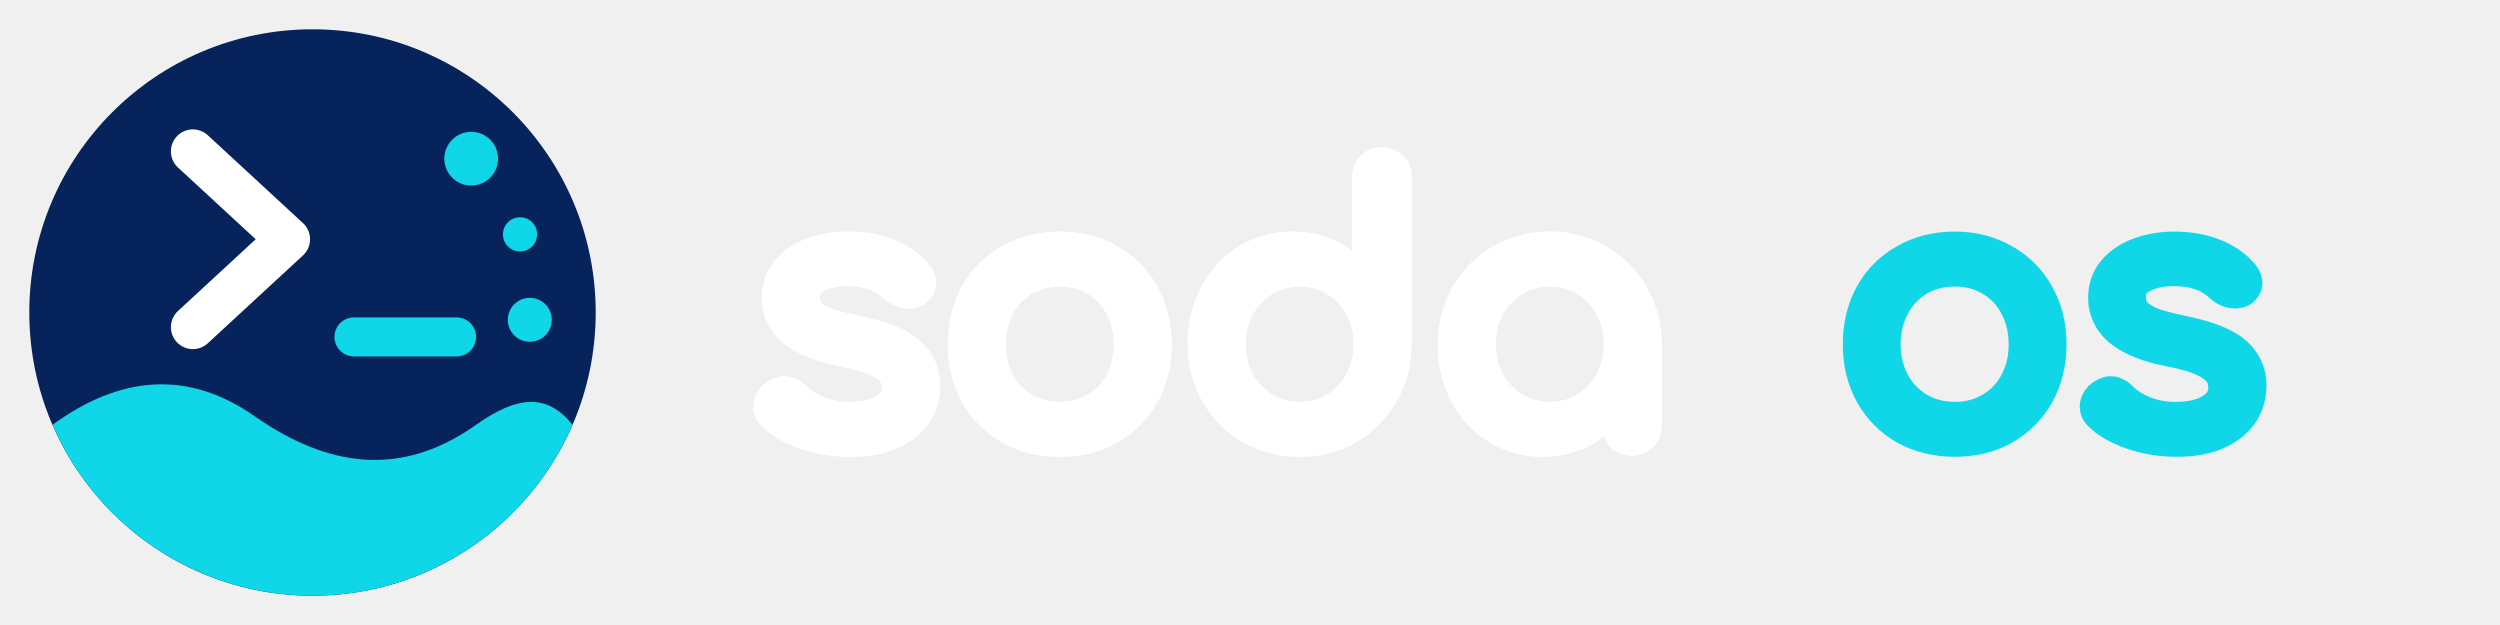
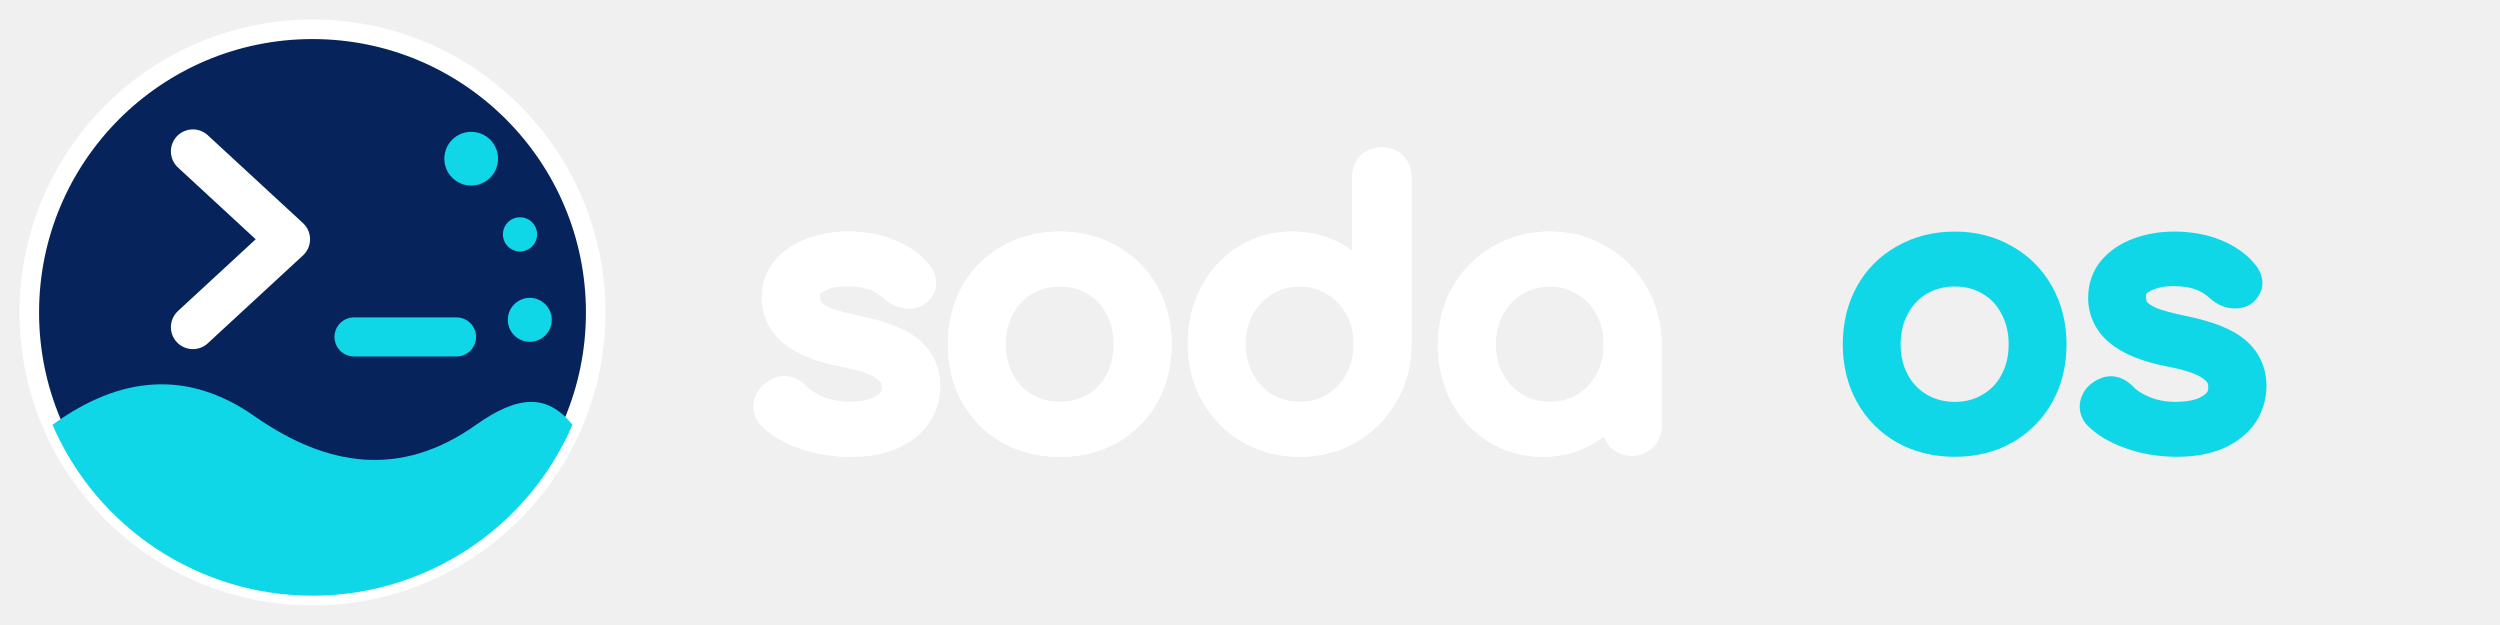
<svg xmlns="http://www.w3.org/2000/svg" viewBox="0 0 1024 256" role="img" aria-labelledby="soda-os-logo-title soda-os-logo-description" shape-rendering="geometricPrecision">
  <style>#soda-wordmark { fill: #fff; }</style>
  <g id="soda-symbol" aria-hidden="true">
-     <circle cx="128" cy="128" r="116" fill="#06245B" />
+     <circle cx="128" cy="128" r="116" fill="#06245B" stroke="#FFFFFF" stroke-width="8" />
    <path d="M21.511 174C49 154 77 151 105 171C134 191 164 196 195 174C212 162 224 161 234.489 174A116 116 0 0 1 21.511 174Z" fill="#10D7E8" />
    <circle cx="193" cy="65" r="11" fill="#10D7E8" />
    <circle cx="213" cy="96" r="7" fill="#10D7E8" />
    <circle cx="217" cy="131" r="9" fill="#10D7E8" />
    <path d="M79 62L118 98L79 134" fill="none" stroke="#FFFFFF" stroke-width="18" stroke-linecap="round" stroke-linejoin="round" />
    <path d="M145 138H187" fill="none" stroke="#10D7E8" stroke-width="16" stroke-linecap="round" />
  </g>
  <path id="soda-wordmark" d="M 566 60.35 C 562.845 60.35 559.681 61.511 557.379 63.66 A 4.5 4.5 0 0 0 557.268 63.768 C 554.996 66.039 553.85 69.287 553.85 72.5 L 553.85 102.699 C 551.866 101.271 549.786 99.967 547.547 98.893 C 541.935 96.199 535.821 94.85 529.4 94.85 C 521.45 94.85 514.001 96.884 507.406 100.908 A 4.5 4.5 0 0 0 507.377 100.926 C 500.897 104.948 495.71 110.611 491.977 117.639 A 4.5 4.5 0 0 0 491.963 117.662 C 488.309 124.638 486.5 132.466 486.5 140.9 C 486.5 149.393 488.496 157.325 492.479 164.406 A 4.5 4.5 0 0 0 492.492 164.434 C 496.465 171.386 502.032 177.005 508.971 181.08 A 4.5 4.5 0 0 0 509.043 181.123 C 516.115 185.101 523.999 187.1 532.4 187.1 C 540.802 187.1 548.61 185.098 555.51 181.092 A 4.5 4.5 0 0 0 555.529 181.08 C 562.462 177.009 568.024 171.396 571.996 164.453 L 572 164.445 C 576.094 157.361 578.15 149.409 578.15 140.9 L 578.15 72.5 C 578.15 69.287 577.004 66.039 574.732 63.768 C 572.461 61.496 569.213 60.35 566 60.35 z M 347.301 94.85 C 341.52 94.85 335.978 95.784 330.77 97.668 C 325.446 99.594 320.915 102.597 317.477 106.629 C 313.884 110.841 312.051 116.212 312.051 122 C 312.051 129.24 315.22 135.808 320.891 140.475 C 326.561 145.141 334.451 148.183 344.498 150.119 A 4.5 4.5 0 0 0 344.514 150.121 C 351.623 151.466 356.468 153.248 358.576 154.676 A 4.5 4.5 0 0 0 358.66 154.73 C 360.87 156.156 361.25 157 361.25 158.6 C 361.25 160.3 360.899 161.047 358.652 162.381 A 4.5 4.5 0 0 0 358.598 162.414 C 356.545 163.672 352.95 164.6 347.75 164.6 C 343.989 164.6 340.542 163.953 337.293 162.676 C 333.929 161.252 331.659 159.687 330.387 158.281 A 4.5 4.5 0 0 0 330.232 158.117 C 327.843 155.728 324.7 154.1 321.35 154.1 C 318.437 154.1 315.815 155.32 313.43 157.078 A 4.5 4.5 0 0 0 313.4 157.1 C 310.479 159.291 308.6 162.901 308.6 166.551 C 308.6 169.434 309.833 172.349 311.867 174.383 C 315.876 178.391 321.199 181.435 327.664 183.697 C 334.164 185.972 341.086 187.1 348.35 187.1 C 355.613 187.1 362.038 185.985 367.553 183.572 A 4.5 4.5 0 0 0 367.594 183.555 C 373.093 181.086 377.546 177.606 380.578 173.119 A 4.5 4.5 0 0 0 380.609 173.074 C 383.568 168.578 385.1 163.415 385.1 158 C 385.1 150.695 382.111 144.093 376.625 139.434 C 371.083 134.64 362.765 131.565 351.49 129.289 L 351.514 129.293 C 346.377 128.227 342.531 127.157 340.152 126.227 C 337.858 125.231 336.632 124.235 336.395 123.967 C 336.004 123.402 335.75 122.766 335.75 121.551 C 335.75 120.304 335.783 120.073 337.668 119.098 A 4.5 4.5 0 0 0 337.717 119.07 C 339.874 117.92 342.922 117.199 347 117.199 C 350.625 117.199 353.525 117.666 355.686 118.438 A 4.5 4.5 0 0 0 355.822 118.484 C 357.931 119.162 360.004 120.381 362.104 122.312 A 4.5 4.5 0 0 0 362.131 122.336 C 364.916 124.856 368.503 126.35 372.199 126.35 C 374.605 126.35 377.055 125.738 379.047 124.289 A 4.5 4.5 0 0 0 379.26 124.123 C 381.65 122.155 383.449 119.2 383.449 116 C 383.449 113.181 382.255 110.533 380.492 108.363 L 380.496 108.365 C 376.96 104.004 372.163 100.665 366.396 98.334 C 360.678 95.982 354.278 94.85 347.301 94.85 z M 434.15 94.85 C 425.483 94.85 417.493 96.834 410.484 100.834 C 403.506 104.718 397.946 110.281 394.066 117.264 C 390.169 124.279 388.25 132.303 388.25 141.051 C 388.25 149.707 390.174 157.679 394.066 164.686 C 397.946 171.669 403.497 177.275 410.467 181.258 A 4.5 4.5 0 0 0 410.514 181.283 C 417.521 185.176 425.494 187.1 434.15 187.1 C 442.807 187.1 450.741 185.177 457.662 181.27 A 4.5 4.5 0 0 0 457.682 181.258 C 464.652 177.275 470.204 171.669 474.084 164.686 C 477.977 157.679 479.9 149.707 479.9 141.051 C 479.9 132.291 477.921 124.252 473.916 117.234 C 470.04 110.27 464.488 104.722 457.525 100.844 C 450.615 96.839 442.721 94.85 434.15 94.85 z M 634.85 94.85 C 626.432 94.85 618.53 96.912 611.455 101 C 611.452 101.001 611.45 101.002 611.447 101.004 C 604.488 104.985 598.912 110.624 594.943 117.668 C 594.942 117.67 594.942 117.672 594.941 117.674 C 590.947 124.667 588.949 132.561 588.949 141.051 C 588.949 149.485 590.759 157.35 594.4 164.412 A 4.5 4.5 0 0 0 594.439 164.486 C 598.177 171.412 603.362 177.011 609.826 181.023 A 4.5 4.5 0 0 0 609.855 181.041 C 616.45 185.065 623.9 187.1 631.85 187.1 C 638.27 187.1 644.384 185.75 649.996 183.057 C 652.524 181.843 654.872 180.371 657.072 178.709 C 657.629 180.336 658.438 181.866 659.609 183.121 A 4.5 4.5 0 0 0 659.83 183.34 C 662.132 185.489 665.295 186.65 668.449 186.65 C 671.604 186.65 674.798 185.466 677.031 183.232 C 679.309 180.955 680.6 177.723 680.6 174.5 L 680.6 141.051 C 680.6 132.55 678.544 124.641 674.443 117.648 C 670.479 110.62 664.911 104.992 657.967 101.016 C 651.072 96.91 643.255 94.85 634.85 94.85 z M 434.15 117.35 C 438.545 117.35 442.208 118.343 445.484 120.309 A 4.5 4.5 0 0 0 445.527 120.334 C 448.919 122.319 451.406 124.956 453.244 128.549 A 4.5 4.5 0 0 0 453.281 128.623 C 455.212 132.232 456.199 136.29 456.199 141.051 C 456.199 145.812 455.212 149.869 453.281 153.479 A 4.5 4.5 0 0 0 453.264 153.512 C 451.433 157.006 448.943 159.618 445.527 161.617 A 4.5 4.5 0 0 0 445.484 161.641 C 442.208 163.607 438.545 164.6 434.15 164.6 C 429.767 164.6 426.041 163.608 422.65 161.629 C 419.33 159.633 416.799 156.992 414.857 153.453 C 412.935 149.85 411.949 145.801 411.949 141.051 C 411.949 136.29 412.937 132.232 414.867 128.623 C 416.815 124.981 419.348 122.309 422.646 120.324 C 426.039 118.344 429.766 117.35 434.15 117.35 z M 532.4 117.35 C 536.65 117.35 540.23 118.363 543.516 120.416 A 4.5 4.5 0 0 0 543.627 120.484 C 547.032 122.478 549.592 125.145 551.531 128.771 A 4.5 4.5 0 0 0 551.553 128.811 C 553.47 132.311 554.449 136.251 554.449 140.9 C 554.449 145.549 553.469 149.556 551.531 153.178 C 549.588 156.811 547.004 159.55 543.572 161.646 C 540.285 163.616 536.675 164.6 532.4 164.6 C 528.145 164.6 524.481 163.616 521.086 161.643 C 517.763 159.553 515.15 156.795 513.102 153.137 C 511.178 149.525 510.199 145.533 510.199 140.9 C 510.199 136.259 511.179 132.326 513.09 128.83 C 515.144 125.156 517.745 122.45 521.064 120.459 A 4.5 4.5 0 0 0 521.092 120.441 C 524.498 118.365 528.15 117.35 532.4 117.35 z M 634.85 117.35 C 639.1 117.35 642.679 118.363 645.965 120.416 A 4.5 4.5 0 0 0 646.076 120.484 C 649.482 122.478 652.043 125.145 653.982 128.771 C 655.92 132.393 656.9 136.402 656.9 141.051 C 656.9 145.69 655.921 149.687 653.992 153.303 C 652.057 156.831 649.472 159.538 646.023 161.645 C 642.736 163.615 639.125 164.6 634.85 164.6 C 630.594 164.6 626.929 163.617 623.533 161.643 C 620.198 159.546 617.587 156.821 615.547 153.273 C 613.628 149.665 612.65 145.678 612.65 141.051 C 612.65 136.418 613.629 132.423 615.553 128.811 C 617.605 125.148 620.203 122.446 623.516 120.459 A 4.5 4.5 0 0 0 623.543 120.441 C 626.949 118.365 630.6 117.35 634.85 117.35 z" fill="#06245B" aria-hidden="true" />
  <path id="os-wordmark" d="M 800.699 94.85 C 792.031 94.85 784.043 96.834 777.035 100.834 C 770.057 104.718 764.496 110.281 760.617 117.264 C 756.72 124.279 754.801 132.303 754.801 141.051 C 754.801 149.707 756.724 157.679 760.617 164.686 C 764.497 171.669 770.047 177.275 777.018 181.258 A 4.5 4.5 0 0 0 777.064 181.283 C 784.071 185.176 792.043 187.1 800.699 187.1 C 809.355 187.1 817.291 185.177 824.213 181.27 A 4.5 4.5 0 0 0 824.232 181.258 C 831.203 177.275 836.753 171.669 840.633 164.686 C 844.526 157.679 846.449 149.707 846.449 141.051 C 846.449 132.291 844.472 124.252 840.467 117.234 C 836.591 110.27 831.038 104.722 824.076 100.844 C 817.166 96.839 809.27 94.85 800.699 94.85 z M 890.551 94.85 C 884.77 94.85 879.228 95.784 874.02 97.668 C 868.696 99.594 864.165 102.597 860.727 106.629 C 857.134 110.841 855.301 116.212 855.301 122 C 855.301 129.24 858.47 135.808 864.141 140.475 C 869.811 145.141 877.701 148.183 887.748 150.119 A 4.5 4.5 0 0 0 887.764 150.121 C 894.873 151.466 899.718 153.248 901.826 154.676 A 4.5 4.5 0 0 0 901.91 154.73 C 904.12 156.156 904.5 157 904.5 158.6 C 904.5 160.3 904.149 161.047 901.902 162.381 A 4.5 4.5 0 0 0 901.848 162.414 C 899.795 163.672 896.2 164.6 891 164.6 C 887.239 164.6 883.792 163.953 880.543 162.676 C 877.179 161.252 874.909 159.687 873.637 158.281 A 4.5 4.5 0 0 0 873.482 158.117 C 871.093 155.728 867.95 154.1 864.6 154.1 C 861.687 154.1 859.065 155.32 856.68 157.078 A 4.5 4.5 0 0 0 856.65 157.1 C 853.729 159.291 851.85 162.901 851.85 166.551 C 851.85 169.434 853.083 172.349 855.117 174.383 C 859.126 178.391 864.449 181.435 870.914 183.697 C 877.414 185.972 884.336 187.1 891.6 187.1 C 898.863 187.1 905.288 185.985 910.803 183.572 A 4.5 4.5 0 0 0 910.844 183.555 C 916.343 181.086 920.796 177.606 923.828 173.119 A 4.5 4.5 0 0 0 923.859 173.074 C 926.818 168.578 928.35 163.415 928.35 158 C 928.35 150.695 925.361 144.093 919.875 139.434 C 914.333 134.64 906.015 131.565 894.74 129.289 L 894.764 129.293 C 889.627 128.227 885.781 127.157 883.402 126.227 C 881.108 125.231 879.882 124.235 879.645 123.967 C 879.254 123.402 879 122.766 879 121.551 C 879 120.304 879.033 120.073 880.918 119.098 A 4.5 4.5 0 0 0 880.967 119.07 C 883.124 117.92 886.172 117.199 890.25 117.199 C 893.875 117.199 896.775 117.666 898.936 118.438 A 4.5 4.5 0 0 0 899.072 118.484 C 901.181 119.162 903.254 120.381 905.354 122.312 A 4.5 4.5 0 0 0 905.381 122.336 C 908.166 124.856 911.753 126.35 915.449 126.35 C 917.855 126.35 920.305 125.738 922.297 124.289 A 4.5 4.5 0 0 0 922.51 124.123 C 924.9 122.155 926.699 119.2 926.699 116 C 926.699 113.181 925.505 110.533 923.742 108.363 L 923.746 108.365 C 920.21 104.004 915.413 100.665 909.646 98.334 C 903.928 95.982 897.528 94.85 890.551 94.85 z M 800.699 117.35 C 805.093 117.35 808.759 118.343 812.035 120.309 A 4.5 4.5 0 0 0 812.076 120.334 C 815.468 122.319 817.955 124.956 819.793 128.549 A 4.5 4.5 0 0 0 819.832 128.623 C 821.763 132.232 822.75 136.29 822.75 141.051 C 822.75 145.812 821.763 149.869 819.832 153.479 A 4.5 4.5 0 0 0 819.814 153.512 C 817.984 157.006 815.491 159.618 812.076 161.617 A 4.5 4.5 0 0 0 812.035 161.641 C 808.759 163.607 805.093 164.6 800.699 164.6 C 796.315 164.6 792.589 163.607 789.197 161.627 C 785.881 159.633 783.35 156.994 781.41 153.459 C 779.486 149.854 778.5 145.804 778.5 141.051 C 778.5 136.29 779.487 132.232 781.418 128.623 C 783.366 124.982 785.896 122.31 789.193 120.326 C 792.586 118.344 796.313 117.35 800.699 117.35 z" fill="#10D7E8" aria-hidden="true" />
  <use href="#soda-wordmark" style="fill: #FFFFFF;" />
</svg>
